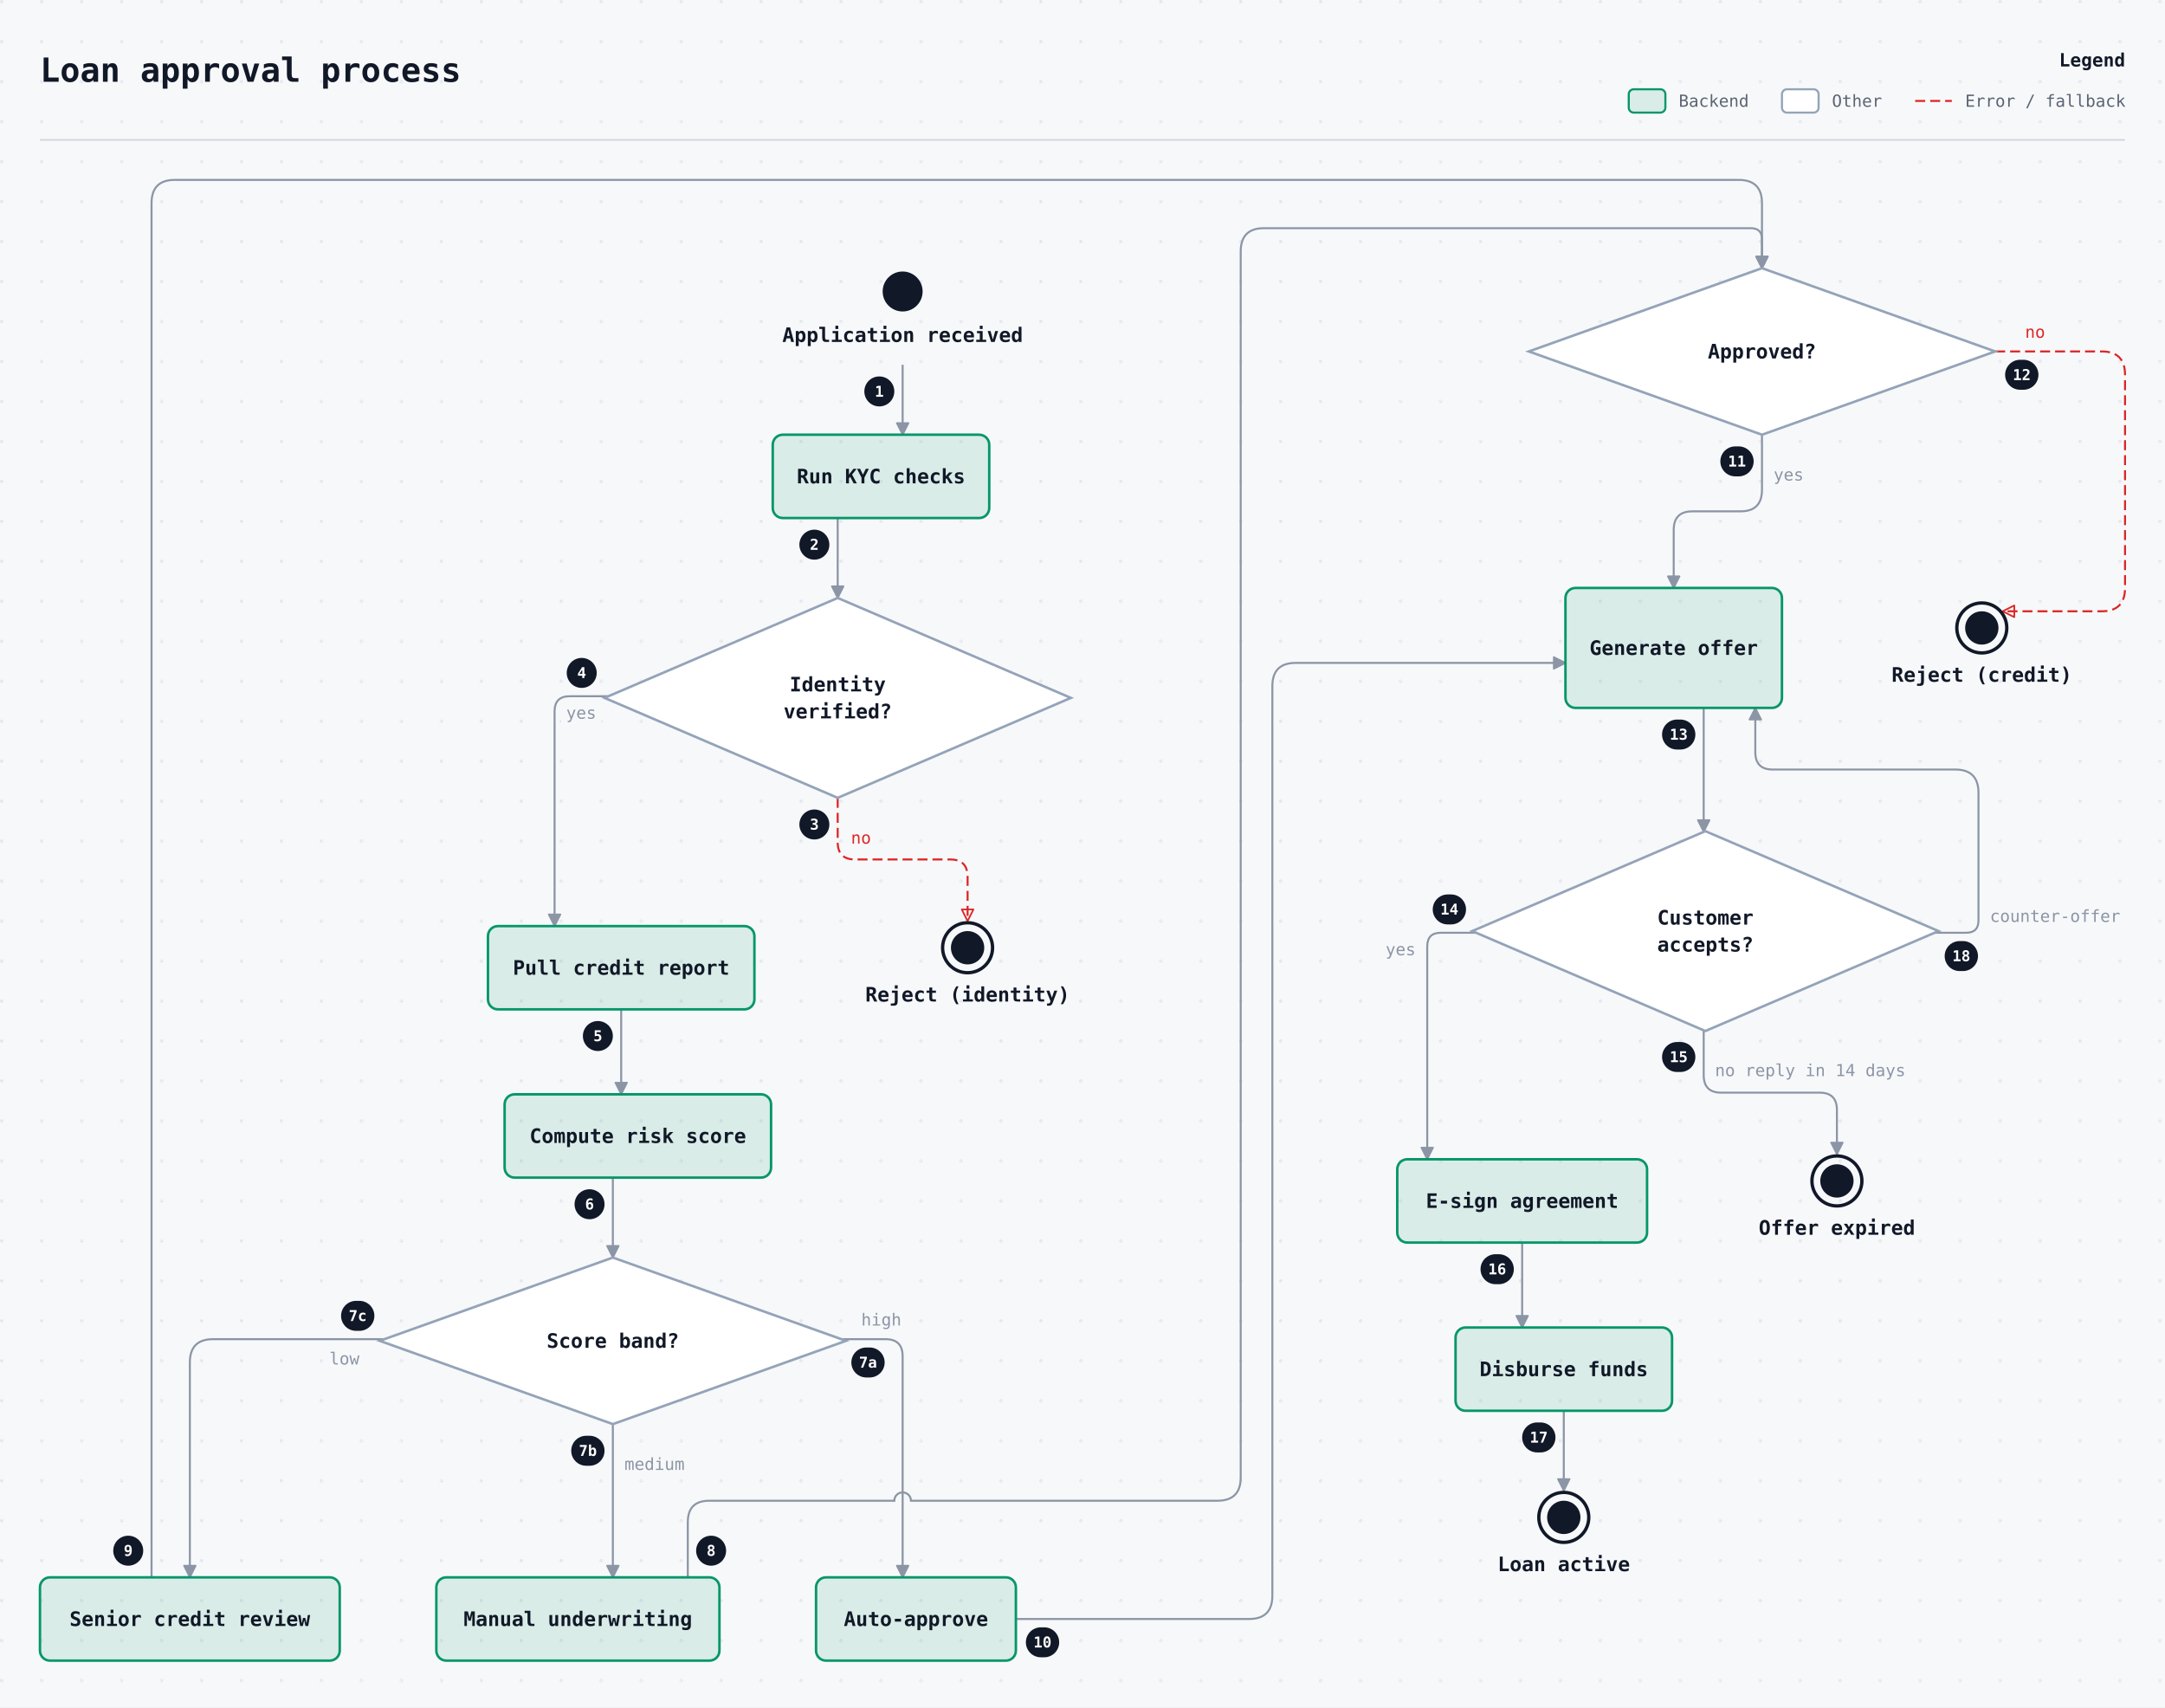
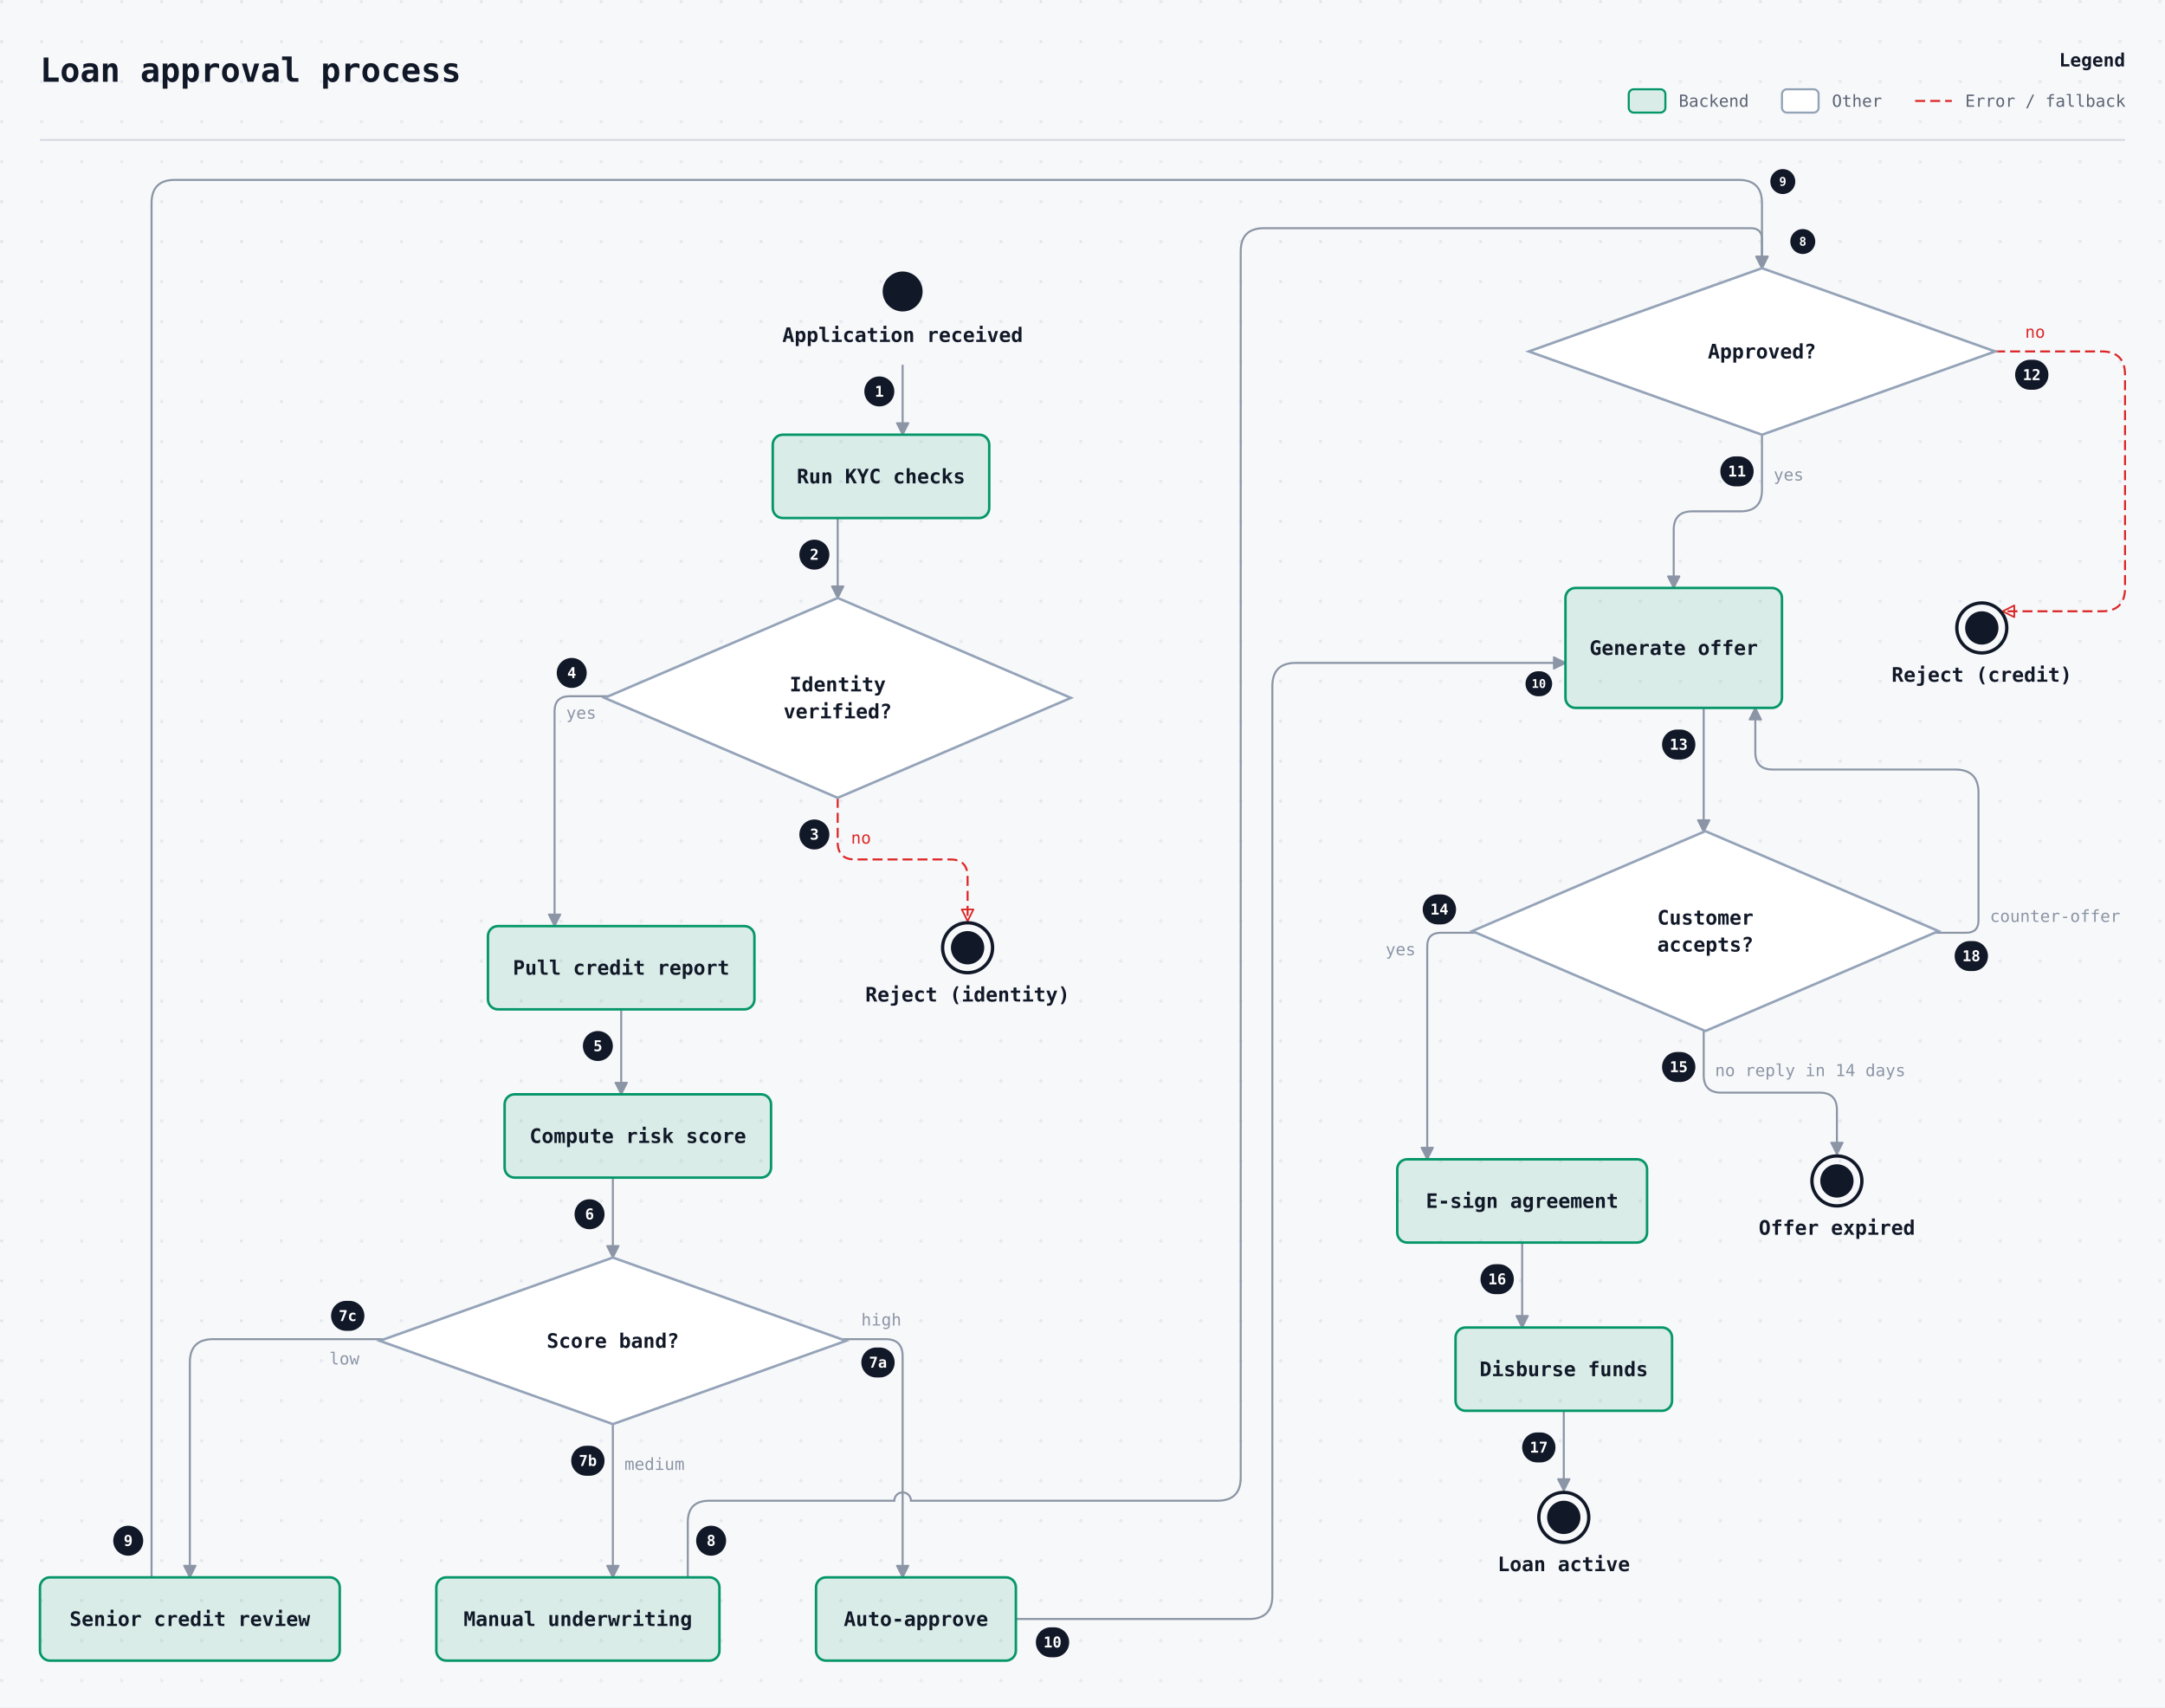
<svg xmlns="http://www.w3.org/2000/svg" version="1.1" width="1300" height="1025" viewBox="0 0 1300 1025" font-family="JetBrains Mono, ui-monospace, SFMono-Regular, Menlo, Consolas, monospace">
  <defs>
    <pattern id="canvas-grid" width="24" height="24" patternUnits="userSpaceOnUse">
      <circle cx="1" cy="1" r="1" fill="#e3e7ed" />
    </pattern>
    <marker id="marker-arrow-0" viewBox="-1 -1 9 9" refX="7" refY="3.5" markerWidth="9" markerHeight="9" markerUnits="userSpaceOnUse" orient="auto-start-reverse">
      <path d="M0 0 L7 3.5 L0 7 Z" fill="#8b95a5" stroke="#8b95a5" stroke-width="1" stroke-linejoin="round" />
    </marker>
    <marker id="marker-uml-triangle-1" viewBox="-1 -1 9 9" refX="7" refY="3.5" markerWidth="9" markerHeight="9" markerUnits="userSpaceOnUse" orient="auto-start-reverse">
      <path d="M0 0 L7 3.5 L0 7 Z" fill="none" stroke="#dc2626" stroke-width="1" stroke-linejoin="round" />
    </marker>
  </defs>
  <rect width="100%" height="100%" fill="#f7f8fa" />
  <rect width="100%" height="100%" fill="url(#canvas-grid)" />
  <text x="24.0" y="49.1" text-anchor="start" font-size="20" font-weight="bold" fill="#111827">Loan approval process</text>
  <path d="M 542.0 219.0 L 542.0 261.0" fill="none" stroke="#8b95a5" stroke-width="1.2" marker-end="url(#marker-arrow-0)" />
  <path d="M 503.0 311.0 L 503.0 359.0" fill="none" stroke="#8b95a5" stroke-width="1.2" marker-end="url(#marker-arrow-0)" />
  <path d="M 503.0 479.0 L 503.0 505.6 Q 503.0 516.0 513.4 516.0 L 570.6 516.0 Q 581.0 516.0 581.0 526.4 L 581.0 553.0" fill="none" stroke="#dc2626" stroke-width="1.2" stroke-dasharray="6 3" marker-end="url(#marker-uml-triangle-1)" />
  <path d="M 365.3 418.0 L 342.1 418.0 Q 333.0 418.0 333.0 427.1 L 333.0 556.0" fill="none" stroke="#8b95a5" stroke-width="1.2" marker-end="url(#marker-arrow-0)" />
  <path d="M 373.0 606.0 L 373.0 657.0" fill="none" stroke="#8b95a5" stroke-width="1.2" marker-end="url(#marker-arrow-0)" />
  <path d="M 368.0 707.0 L 368.0 755.0" fill="none" stroke="#8b95a5" stroke-width="1.2" marker-end="url(#marker-arrow-0)" />
  <path d="M 505.2 804.0 L 531.7 804.0 Q 542.0 804.0 542.0 814.3 L 542.0 947.0" fill="none" stroke="#8b95a5" stroke-width="1.2" marker-end="url(#marker-arrow-0)" />
  <path d="M 368.0 855.0 L 368.0 947.0" fill="none" stroke="#8b95a5" stroke-width="1.2" marker-end="url(#marker-arrow-0)" />
  <path d="M 230.8 804.0 L 128.0 804.0 Q 114.0 804.0 114.0 818.0 L 114.0 947.0" fill="none" stroke="#8b95a5" stroke-width="1.2" marker-end="url(#marker-arrow-0)" />
  <path d="M 413.0 947.0 L 413.0 913.9 Q 413.0 901.0 425.9 901.0 L 537.0 901.0 A 5.0 5.0 0 0 1 547.0 901.0 L 731.0 901.0 Q 745.0 901.0 745.0 887.0 L 745.0 151.0 Q 745.0 137.0 759.0 137.0 L 1051.3 137.0 Q 1058.0 137.0 1058.0 143.7 L 1058.0 161.0" fill="none" stroke="#8b95a5" stroke-width="1.2" marker-end="url(#marker-arrow-0)" />
  <path d="M 91.0 947.0 L 91.0 122.0 Q 91.0 108.0 105.0 108.0 L 1044.0 108.0 Q 1058.0 108.0 1058.0 122.0 L 1058.0 161.0" fill="none" stroke="#8b95a5" stroke-width="1.2" marker-end="url(#marker-arrow-0)" />
  <path d="M 610.0 972.0 L 750.0 972.0 Q 764.0 972.0 764.0 958.0 L 764.0 412.0 Q 764.0 398.0 778.0 398.0 L 940.0 398.0" fill="none" stroke="#8b95a5" stroke-width="1.2" marker-end="url(#marker-arrow-0)" />
  <path d="M 1058.0 261.0 L 1058.0 294.1 Q 1058.0 307.0 1045.1 307.0 L 1016.2 307.0 Q 1005.0 307.0 1005.0 318.2 L 1005.0 353.0" fill="none" stroke="#8b95a5" stroke-width="1.2" marker-end="url(#marker-arrow-0)" />
  <path d="M 1198.0 211.0 L 1262.0 211.0 Q 1276.0 211.0 1276.0 225.0 L 1276.0 353.0 Q 1276.0 367.0 1262.0 367.0 L 1202.5 367.0" fill="none" stroke="#dc2626" stroke-width="1.2" stroke-dasharray="6 3" marker-end="url(#marker-uml-triangle-1)" />
  <path d="M 1023.0 425.0 L 1023.0 499.4" fill="none" stroke="#8b95a5" stroke-width="1.2" marker-end="url(#marker-arrow-0)" />
  <path d="M 886.3 560.0 L 865.2 560.0 Q 857.0 560.0 857.0 568.2 L 857.0 696.0" fill="none" stroke="#8b95a5" stroke-width="1.2" marker-end="url(#marker-arrow-0)" />
  <path d="M 1023.0 618.6 L 1023.0 645.5 Q 1023.0 656.0 1033.5 656.0 L 1092.6 656.0 Q 1103.0 656.0 1103.0 666.4 L 1103.0 693.0" fill="none" stroke="#8b95a5" stroke-width="1.2" marker-end="url(#marker-arrow-0)" />
  <path d="M 914.0 746.0 L 914.0 797.0" fill="none" stroke="#8b95a5" stroke-width="1.2" marker-end="url(#marker-arrow-0)" />
  <path d="M 939.0 847.0 L 939.0 895.0" fill="none" stroke="#8b95a5" stroke-width="1.2" marker-end="url(#marker-arrow-0)" />
  <path d="M 1161.7 560.0 L 1180.6 560.0 Q 1188.0 560.0 1188.0 552.6 L 1188.0 476.0 Q 1188.0 462.0 1174.0 462.0 L 1064.4 462.0 Q 1054.0 462.0 1054.0 451.6 L 1054.0 425.0" fill="none" stroke="#8b95a5" stroke-width="1.2" marker-end="url(#marker-arrow-0)" />
  <circle cx="542.0" cy="175.0" r="12.0" fill="#111827" />
  <text x="542.0" y="205.3" text-anchor="middle" font-size="12" font-weight="bold" fill="#111827">
    <tspan>Application received</tspan>
  </text>
  <rect fill="#059669" fill-opacity="0.122" stroke="#059669" stroke-width="1.5" x="464.0" y="261.0" width="130.0" height="50.0" rx="6.0" />
  <text x="529.0" y="290.2" text-anchor="middle" font-size="12" font-weight="bold" fill="#111827">
    <tspan>Run KYC checks</tspan>
  </text>
  <path fill="#ffffff" fill-opacity="1.000" stroke="#94a3b8" stroke-width="1.5" d="M 503.0 359.0 L 643.0 419.0 L 503.0 479.0 L 363.0 419.0 Z" />
  <text x="503.0" y="415.1" text-anchor="middle" font-size="12" font-weight="bold" fill="#111827">
    <tspan>Identity</tspan>
  </text>
  <text x="503.0" y="431.3" text-anchor="middle" font-size="12" font-weight="bold" fill="#111827">
    <tspan>verified?</tspan>
  </text>
  <circle cx="581.0" cy="569.0" r="15.0" fill="none" stroke="#111827" stroke-width="2" />
  <circle cx="581.0" cy="569.0" r="10.0" fill="#111827" />
  <text x="581.0" y="601.3" text-anchor="middle" font-size="12" font-weight="bold" fill="#111827">
    <tspan>Reject (identity)</tspan>
  </text>
  <rect fill="#059669" fill-opacity="0.122" stroke="#059669" stroke-width="1.5" x="293.0" y="556.0" width="160.0" height="50.0" rx="6.0" />
  <text x="373.0" y="585.2" text-anchor="middle" font-size="12" font-weight="bold" fill="#111827">
    <tspan>Pull credit report</tspan>
  </text>
  <rect fill="#059669" fill-opacity="0.122" stroke="#059669" stroke-width="1.5" x="303.0" y="657.0" width="160.0" height="50.0" rx="6.0" />
  <text x="383.0" y="686.2" text-anchor="middle" font-size="12" font-weight="bold" fill="#111827">
    <tspan>Compute risk score</tspan>
  </text>
  <path fill="#ffffff" fill-opacity="1.000" stroke="#94a3b8" stroke-width="1.5" d="M 368.0 755.0 L 508.0 805.0 L 368.0 855.0 L 228.0 805.0 Z" />
  <text x="368.0" y="809.2" text-anchor="middle" font-size="12" font-weight="bold" fill="#111827">
    <tspan>Score band?</tspan>
  </text>
  <rect fill="#059669" fill-opacity="0.122" stroke="#059669" stroke-width="1.5" x="490.0" y="947.0" width="120.0" height="50.0" rx="6.0" />
  <text x="550.0" y="976.2" text-anchor="middle" font-size="12" font-weight="bold" fill="#111827">
    <tspan>Auto-approve</tspan>
  </text>
  <rect fill="#059669" fill-opacity="0.122" stroke="#059669" stroke-width="1.5" x="262.0" y="947.0" width="170.0" height="50.0" rx="6.0" />
  <text x="347.0" y="976.2" text-anchor="middle" font-size="12" font-weight="bold" fill="#111827">
    <tspan>Manual underwriting</tspan>
  </text>
  <rect fill="#059669" fill-opacity="0.122" stroke="#059669" stroke-width="1.5" x="24.0" y="947.0" width="180.0" height="50.0" rx="6.0" />
  <text x="114.0" y="976.2" text-anchor="middle" font-size="12" font-weight="bold" fill="#111827">
    <tspan>Senior credit review</tspan>
  </text>
  <path fill="#ffffff" fill-opacity="1.000" stroke="#94a3b8" stroke-width="1.5" d="M 1058.0 161.0 L 1198.0 211.0 L 1058.0 261.0 L 918.0 211.0 Z" />
  <text x="1058.0" y="215.2" text-anchor="middle" font-size="12" font-weight="bold" fill="#111827">
    <tspan>Approved?</tspan>
  </text>
  <circle cx="1190.0" cy="377.0" r="15.0" fill="none" stroke="#111827" stroke-width="2" />
  <circle cx="1190.0" cy="377.0" r="10.0" fill="#111827" />
  <text x="1190.0" y="409.3" text-anchor="middle" font-size="12" font-weight="bold" fill="#111827">
    <tspan>Reject (credit)</tspan>
  </text>
  <rect fill="#059669" fill-opacity="0.122" stroke="#059669" stroke-width="1.5" x="940.0" y="353.0" width="130.0" height="72.0" rx="6.0" />
  <text x="1005.0" y="393.2" text-anchor="middle" font-size="12" font-weight="bold" fill="#111827">
    <tspan>Generate offer</tspan>
  </text>
  <path fill="#ffffff" fill-opacity="1.000" stroke="#94a3b8" stroke-width="1.5" d="M 1024.0 499.0 L 1164.0 559.0 L 1024.0 619.0 L 884.0 559.0 Z" />
  <text x="1024.0" y="555.1" text-anchor="middle" font-size="12" font-weight="bold" fill="#111827">
    <tspan>Customer</tspan>
  </text>
  <text x="1024.0" y="571.3" text-anchor="middle" font-size="12" font-weight="bold" fill="#111827">
    <tspan>accepts?</tspan>
  </text>
  <circle cx="1103.0" cy="709.0" r="15.0" fill="none" stroke="#111827" stroke-width="2" />
  <circle cx="1103.0" cy="709.0" r="10.0" fill="#111827" />
  <text x="1103.0" y="741.3" text-anchor="middle" font-size="12" font-weight="bold" fill="#111827">
    <tspan>Offer expired</tspan>
  </text>
  <rect fill="#059669" fill-opacity="0.122" stroke="#059669" stroke-width="1.5" x="839.0" y="696.0" width="150.0" height="50.0" rx="6.0" />
  <text x="914.0" y="725.2" text-anchor="middle" font-size="12" font-weight="bold" fill="#111827">
    <tspan>E-sign agreement</tspan>
  </text>
  <rect fill="#059669" fill-opacity="0.122" stroke="#059669" stroke-width="1.5" x="874.0" y="797.0" width="130.0" height="50.0" rx="6.0" />
  <text x="939.0" y="826.2" text-anchor="middle" font-size="12" font-weight="bold" fill="#111827">
    <tspan>Disburse funds</tspan>
  </text>
  <circle cx="939.0" cy="911.0" r="15.0" fill="none" stroke="#111827" stroke-width="2" />
  <circle cx="939.0" cy="911.0" r="10.0" fill="#111827" />
  <text x="939.0" y="943.3" text-anchor="middle" font-size="12" font-weight="bold" fill="#111827">
    <tspan>Loan active</tspan>
  </text>
  <rect x="507.0" y="495.2" width="20.0" height="15.5" rx="2" fill="#f7f8fa" />
  <text x="517.0" y="506.5" text-anchor="middle" font-size="10" fill="#dc2626">no</text>
  <rect x="337.0" y="420.2" width="24.0" height="15.5" rx="2" fill="#f7f8fa" />
  <text x="349.0" y="431.5" text-anchor="middle" font-size="10" fill="#8b95a5">yes</text>
  <rect x="514.2" y="784.5" width="30.0" height="15.5" rx="2" fill="#f7f8fa" />
  <text x="529.2" y="795.8" text-anchor="middle" font-size="10" fill="#8b95a5">high</text>
  <rect x="372.0" y="871.2" width="42.0" height="15.5" rx="2" fill="#f7f8fa" />
  <text x="393.0" y="882.5" text-anchor="middle" font-size="10" fill="#8b95a5">medium</text>
  <rect x="194.8" y="808.0" width="24.0" height="15.5" rx="2" fill="#f7f8fa" />
  <text x="206.8" y="819.2" text-anchor="middle" font-size="10" fill="#8b95a5">low</text>
  <rect x="1062.0" y="277.2" width="24.0" height="15.5" rx="2" fill="#f7f8fa" />
  <text x="1074.0" y="288.5" text-anchor="middle" font-size="10" fill="#8b95a5">yes</text>
  <rect x="1212.0" y="191.5" width="20.0" height="15.5" rx="2" fill="#f7f8fa" />
  <text x="1222.0" y="202.8" text-anchor="middle" font-size="10" fill="#dc2626">no</text>
  <rect x="829.0" y="562.2" width="24.0" height="15.5" rx="2" fill="#f7f8fa" />
  <text x="841.0" y="573.5" text-anchor="middle" font-size="10" fill="#8b95a5">yes</text>
  <rect x="1027.0" y="634.8" width="120.0" height="15.5" rx="2" fill="#f7f8fa" />
  <text x="1087.0" y="646.1" text-anchor="middle" font-size="10" fill="#8b95a5">no reply in 14 days</text>
  <rect x="1192.0" y="542.2" width="84.0" height="15.5" rx="2" fill="#f7f8fa" />
  <text x="1234.0" y="553.5" text-anchor="middle" font-size="10" fill="#8b95a5">counter-offer</text>
  <rect x="519.0" y="226.0" width="18.0" height="18.0" rx="9.0" fill="#111827" />
  <text x="528.0" y="238.2" text-anchor="middle" font-size="9" font-weight="bold" fill="#ffffff">1</text>
-   <rect x="480.0" y="318.0" width="18.0" height="18.0" rx="9.0" fill="#111827" />
-   <text x="489.0" y="330.1" text-anchor="middle" font-size="9" font-weight="bold" fill="#ffffff">2</text>
-   <rect x="480.0" y="486.0" width="18.0" height="18.0" rx="9.0" fill="#111827" />
-   <text x="489.0" y="498.1" text-anchor="middle" font-size="9" font-weight="bold" fill="#ffffff">3</text>
-   <rect x="340.3" y="395.0" width="18.0" height="18.0" rx="9.0" fill="#111827" />
-   <text x="349.3" y="407.1" text-anchor="middle" font-size="9" font-weight="bold" fill="#ffffff">4</text>
-   <rect x="350.0" y="613.0" width="18.0" height="18.0" rx="9.0" fill="#111827" />
-   <text x="359.0" y="625.1" text-anchor="middle" font-size="9" font-weight="bold" fill="#ffffff">5</text>
-   <rect x="345.0" y="714.0" width="18.0" height="18.0" rx="9.0" fill="#111827" />
-   <text x="354.0" y="726.1" text-anchor="middle" font-size="9" font-weight="bold" fill="#ffffff">6</text>
-   <rect x="511.2" y="809.0" width="20.0" height="18.0" rx="9.0" fill="#111827" />
-   <text x="521.2" y="821.1" text-anchor="middle" font-size="9" font-weight="bold" fill="#ffffff">7a</text>
-   <rect x="343.0" y="862.0" width="20.0" height="18.0" rx="9.0" fill="#111827" />
-   <text x="353.0" y="874.1" text-anchor="middle" font-size="9" font-weight="bold" fill="#ffffff">7b</text>
-   <rect x="204.8" y="781.0" width="20.0" height="18.0" rx="9.0" fill="#111827" />
-   <text x="214.8" y="793.1" text-anchor="middle" font-size="9" font-weight="bold" fill="#ffffff">7c</text>
-   <rect x="418.0" y="922.0" width="18.0" height="18.0" rx="9.0" fill="#111827" />
-   <text x="427.0" y="934.1" text-anchor="middle" font-size="9" font-weight="bold" fill="#ffffff">8</text>
-   <rect x="68.0" y="922.0" width="18.0" height="18.0" rx="9.0" fill="#111827" />
-   <text x="77.0" y="934.1" text-anchor="middle" font-size="9" font-weight="bold" fill="#ffffff">9</text>
-   <rect x="616.0" y="977.0" width="20.0" height="18.0" rx="9.0" fill="#111827" />
-   <text x="626.0" y="989.1" text-anchor="middle" font-size="9" font-weight="bold" fill="#ffffff">10</text>
-   <rect x="1033.0" y="268.0" width="20.0" height="18.0" rx="9.0" fill="#111827" />
-   <text x="1043.0" y="280.1" text-anchor="middle" font-size="9" font-weight="bold" fill="#ffffff">11</text>
-   <rect x="1204.0" y="216.0" width="20.0" height="18.0" rx="9.0" fill="#111827" />
-   <text x="1214.0" y="228.2" text-anchor="middle" font-size="9" font-weight="bold" fill="#ffffff">12</text>
-   <rect x="998.0" y="432.0" width="20.0" height="18.0" rx="9.0" fill="#111827" />
-   <text x="1008.0" y="444.1" text-anchor="middle" font-size="9" font-weight="bold" fill="#ffffff">13</text>
-   <rect x="860.3" y="537.0" width="20.0" height="18.0" rx="9.0" fill="#111827" />
-   <text x="870.3" y="549.1" text-anchor="middle" font-size="9" font-weight="bold" fill="#ffffff">14</text>
-   <rect x="998.0" y="625.6" width="20.0" height="18.0" rx="9.0" fill="#111827" />
-   <text x="1008.0" y="637.7" text-anchor="middle" font-size="9" font-weight="bold" fill="#ffffff">15</text>
-   <rect x="889.0" y="753.0" width="20.0" height="18.0" rx="9.0" fill="#111827" />
-   <text x="899.0" y="765.1" text-anchor="middle" font-size="9" font-weight="bold" fill="#ffffff">16</text>
-   <rect x="914.0" y="854.0" width="20.0" height="18.0" rx="9.0" fill="#111827" />
-   <text x="924.0" y="866.1" text-anchor="middle" font-size="9" font-weight="bold" fill="#ffffff">17</text>
-   <rect x="1167.7" y="565.0" width="20.0" height="18.0" rx="9.0" fill="#111827" />
-   <text x="1177.7" y="577.1" text-anchor="middle" font-size="9" font-weight="bold" fill="#ffffff">18</text>
+   <rect x="480.0" y="324.0" width="18.0" height="18.0" rx="9.0" fill="#111827" />
+   <text x="489.0" y="336.1" text-anchor="middle" font-size="9" font-weight="bold" fill="#ffffff">2</text>
+   <rect x="480.0" y="492.0" width="18.0" height="18.0" rx="9.0" fill="#111827" />
+   <text x="489.0" y="504.1" text-anchor="middle" font-size="9" font-weight="bold" fill="#ffffff">3</text>
+   <rect x="334.3" y="395.0" width="18.0" height="18.0" rx="9.0" fill="#111827" />
+   <text x="343.3" y="407.1" text-anchor="middle" font-size="9" font-weight="bold" fill="#ffffff">4</text>
+   <rect x="350.0" y="619.0" width="18.0" height="18.0" rx="9.0" fill="#111827" />
+   <text x="359.0" y="631.1" text-anchor="middle" font-size="9" font-weight="bold" fill="#ffffff">5</text>
+   <rect x="345.0" y="720.0" width="18.0" height="18.0" rx="9.0" fill="#111827" />
+   <text x="354.0" y="732.1" text-anchor="middle" font-size="9" font-weight="bold" fill="#ffffff">6</text>
+   <rect x="517.2" y="809.0" width="20.0" height="18.0" rx="9.0" fill="#111827" />
+   <text x="527.2" y="821.1" text-anchor="middle" font-size="9" font-weight="bold" fill="#ffffff">7a</text>
+   <rect x="343.0" y="868.0" width="20.0" height="18.0" rx="9.0" fill="#111827" />
+   <text x="353.0" y="880.1" text-anchor="middle" font-size="9" font-weight="bold" fill="#ffffff">7b</text>
+   <rect x="198.8" y="781.0" width="20.0" height="18.0" rx="9.0" fill="#111827" />
+   <text x="208.8" y="793.1" text-anchor="middle" font-size="9" font-weight="bold" fill="#ffffff">7c</text>
+   <rect x="418.0" y="916.0" width="18.0" height="18.0" rx="9.0" fill="#111827" />
+   <text x="427.0" y="928.1" text-anchor="middle" font-size="9" font-weight="bold" fill="#ffffff">8</text>
+   <rect x="1075.0" y="137.5" width="15.0" height="15.0" rx="7.5" fill="#111827" />
+   <text x="1082.5" y="147.5" text-anchor="middle" font-size="7.2" font-weight="bold" fill="#ffffff">8</text>
+   <rect x="68.0" y="916.0" width="18.0" height="18.0" rx="9.0" fill="#111827" />
+   <text x="77.0" y="928.1" text-anchor="middle" font-size="9" font-weight="bold" fill="#ffffff">9</text>
+   <rect x="1063.0" y="101.5" width="15.0" height="15.0" rx="7.5" fill="#111827" />
+   <text x="1070.5" y="111.5" text-anchor="middle" font-size="7.2" font-weight="bold" fill="#ffffff">9</text>
+   <rect x="622.0" y="977.0" width="20.0" height="18.0" rx="9.0" fill="#111827" />
+   <text x="632.0" y="989.1" text-anchor="middle" font-size="9" font-weight="bold" fill="#ffffff">10</text>
+   <rect x="916.0" y="403.0" width="16.0" height="15.0" rx="7.5" fill="#111827" />
+   <text x="924.0" y="413.0" text-anchor="middle" font-size="7.2" font-weight="bold" fill="#ffffff">10</text>
+   <rect x="1033.0" y="274.0" width="20.0" height="18.0" rx="9.0" fill="#111827" />
+   <text x="1043.0" y="286.1" text-anchor="middle" font-size="9" font-weight="bold" fill="#ffffff">11</text>
+   <rect x="1210.0" y="216.0" width="20.0" height="18.0" rx="9.0" fill="#111827" />
+   <text x="1220.0" y="228.2" text-anchor="middle" font-size="9" font-weight="bold" fill="#ffffff">12</text>
+   <rect x="998.0" y="438.0" width="20.0" height="18.0" rx="9.0" fill="#111827" />
+   <text x="1008.0" y="450.1" text-anchor="middle" font-size="9" font-weight="bold" fill="#ffffff">13</text>
+   <rect x="854.3" y="537.0" width="20.0" height="18.0" rx="9.0" fill="#111827" />
+   <text x="864.3" y="549.1" text-anchor="middle" font-size="9" font-weight="bold" fill="#ffffff">14</text>
+   <rect x="998.0" y="631.6" width="20.0" height="18.0" rx="9.0" fill="#111827" />
+   <text x="1008.0" y="643.7" text-anchor="middle" font-size="9" font-weight="bold" fill="#ffffff">15</text>
+   <rect x="889.0" y="759.0" width="20.0" height="18.0" rx="9.0" fill="#111827" />
+   <text x="899.0" y="771.1" text-anchor="middle" font-size="9" font-weight="bold" fill="#ffffff">16</text>
+   <rect x="914.0" y="860.0" width="20.0" height="18.0" rx="9.0" fill="#111827" />
+   <text x="924.0" y="872.1" text-anchor="middle" font-size="9" font-weight="bold" fill="#ffffff">17</text>
+   <rect x="1173.7" y="565.0" width="20.0" height="18.0" rx="9.0" fill="#111827" />
+   <text x="1183.7" y="577.1" text-anchor="middle" font-size="9" font-weight="bold" fill="#ffffff">18</text>
  <text x="1236.4" y="39.9" font-size="11" font-weight="bold" fill="#111827">Legend</text>
  <rect x="978.0" y="53.6" width="22" height="14" rx="3" fill="#059669" fill-opacity="0.122" stroke="#059669" stroke-width="1.25" />
  <text x="1008.0" y="64.1" font-size="10" fill="#5b6474">Backend</text>
  <rect x="1070.0" y="53.6" width="22" height="14" rx="3" fill="#ffffff" fill-opacity="1.000" stroke="#94a3b8" stroke-width="1.25" />
  <text x="1100.0" y="64.1" font-size="10" fill="#5b6474">Other</text>
  <line x1="1150.0" y1="60.6" x2="1172.0" y2="60.6" stroke="#dc2626" stroke-width="1.2" stroke-dasharray="6 3" />
  <text x="1180.0" y="64.1" font-size="10" fill="#5b6474">Error / fallback</text>
  <line x1="24.0" y1="84.0" x2="1276.0" y2="84.0" stroke="#d0d5de" stroke-width="1" />
</svg>
